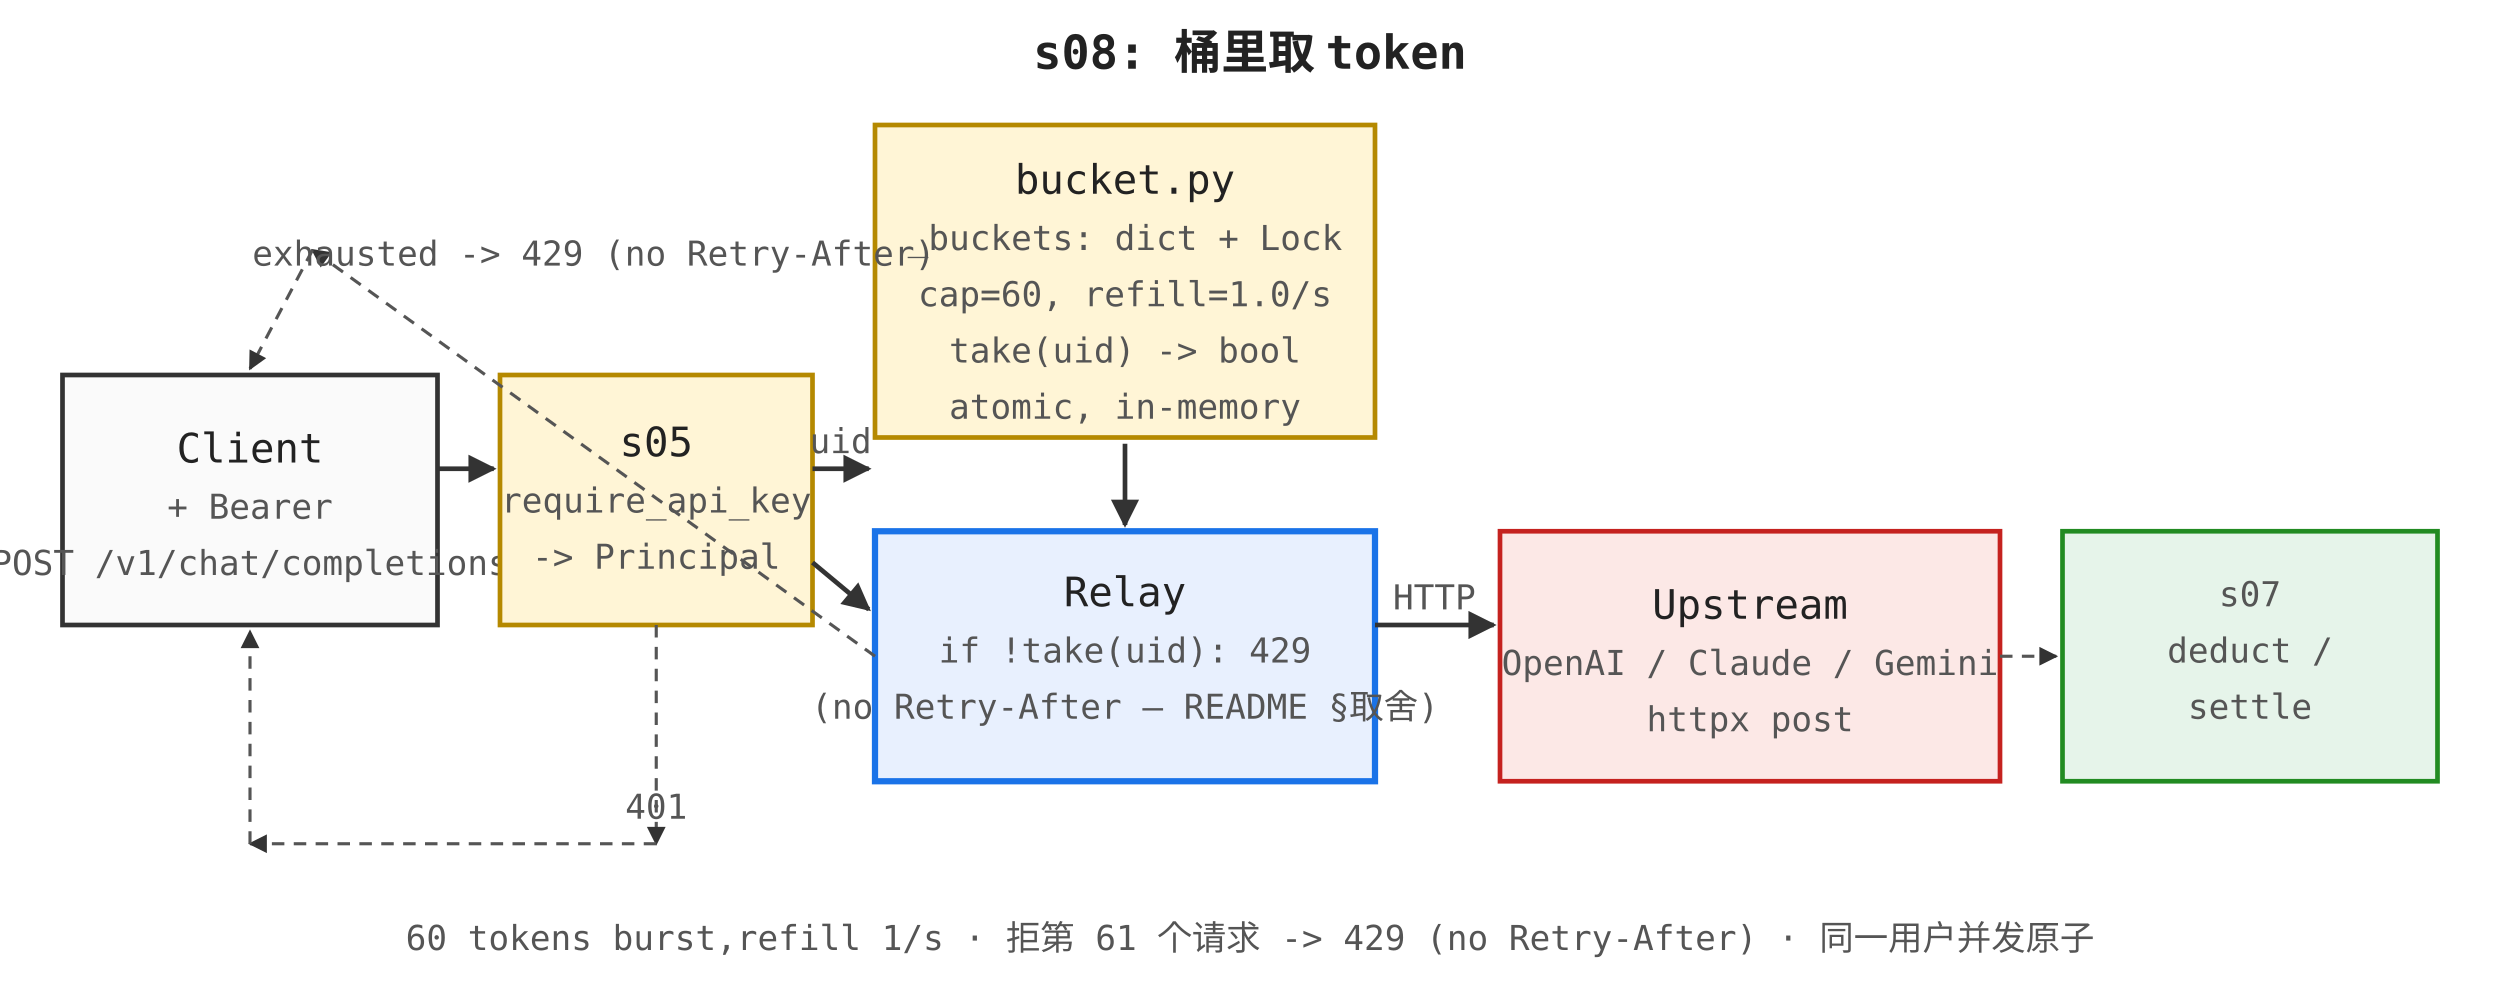
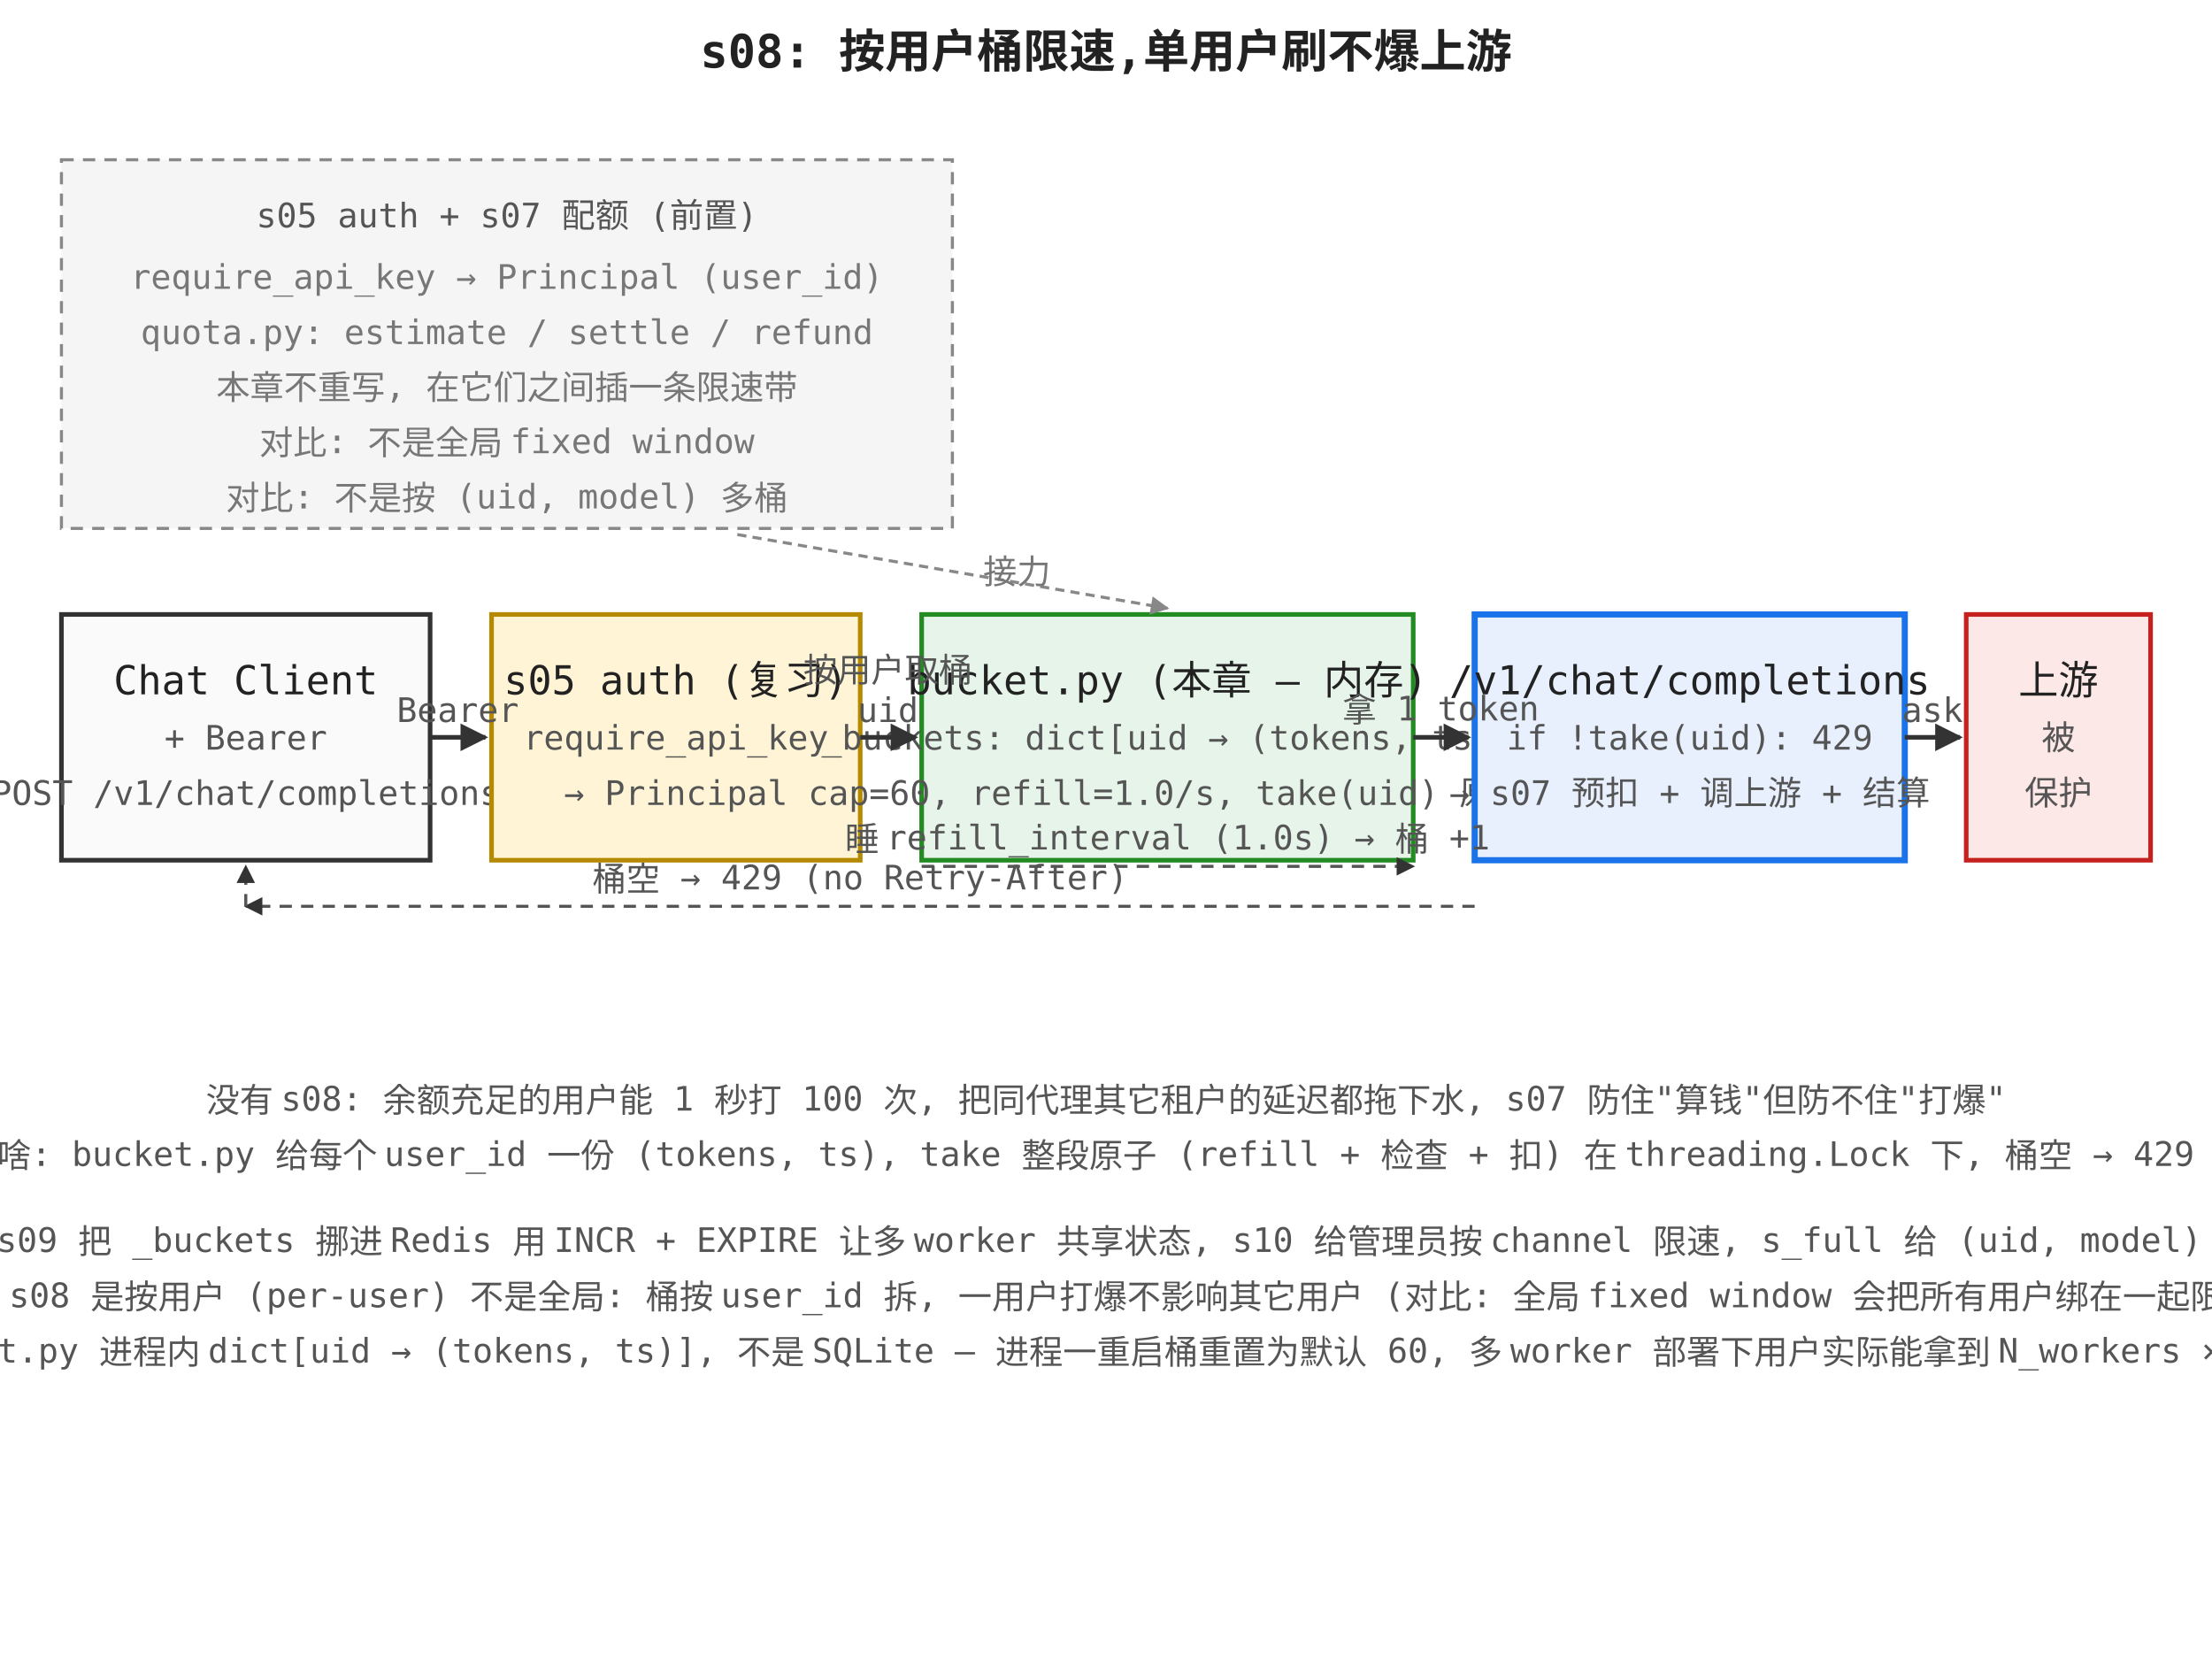
- <svg xmlns="http://www.w3.org/2000/svg" viewBox="0 0 800 320" font-family="monospace">
+ <svg xmlns="http://www.w3.org/2000/svg" viewBox="0 0 720 540" font-family="monospace">
  <style>
    .client     { fill: #fafafa; stroke: #333;    stroke-width: 1.5; }
    .gateway    { fill: #e8f0fe; stroke: #1a73e8; stroke-width: 2;   }
    .middleware { fill: #fff5d6; stroke: #b58900; stroke-width: 1.5; }
    .storage    { fill: #e6f4ea; stroke: #228b22; stroke-width: 1.5; }
    .upstream   { fill: #fce8e6; stroke: #c5221f; stroke-width: 1.5; }
+     .reference  { fill: #f5f5f5; stroke: #888;    stroke-width: 1; stroke-dasharray: 4 3; }
    .title      { font-size: 15px; font-weight: bold; fill: #222; }
    .label      { font-size: 13px; fill: #222; }
    .small      { font-size: 11px; fill: #555; }
+     .refsmall   { font-size: 11px; fill: #777; }
    .arrow      { stroke: #333; stroke-width: 1.5; fill: none; marker-end: url(#arrow); }
    .arrowR     { stroke: #555; stroke-width: 1;   fill: none; marker-end: url(#arrow); stroke-dasharray: 4 3; }
+     .arrowRef   { stroke: #888; stroke-width: 1;   fill: none; marker-end: url(#arrowRef); stroke-dasharray: 3 2; }
  </style>
  <defs>
    <marker id="arrow" viewBox="0 0 10 10" refX="9" refY="5" markerWidth="6" markerHeight="6" orient="auto">
      <path d="M0,0 L10,5 L0,10 z" fill="#333" />
    </marker>
+     <marker id="arrowRef" viewBox="0 0 10 10" refX="9" refY="5" markerWidth="6" markerHeight="6" orient="auto">
+       <path d="M0,0 L10,5 L0,10 z" fill="#888" />
+     </marker>
  </defs>
-   <text x="400" y="22" text-anchor="middle" class="title">s08: 桶里取 token</text>
-   <rect class="client" x="20" y="120" width="120" height="80" />
-   <text x="80" y="148" text-anchor="middle" class="label">Client</text>
-   <text x="80" y="166" text-anchor="middle" class="small">+ Bearer</text>
-   <text x="80" y="184" text-anchor="middle" class="small">POST /v1/chat/completions</text>
-   <rect class="middleware" x="160" y="120" width="100" height="80" />
-   <text x="210" y="146" text-anchor="middle" class="label">s05</text>
-   <text x="210" y="164" text-anchor="middle" class="small">require_api_key</text>
-   <text x="210" y="182" text-anchor="middle" class="small">-&gt; Principal</text>
-   <rect class="middleware" x="280" y="40" width="160" height="100" />
-   <text x="360" y="62" text-anchor="middle" class="label">bucket.py</text>
-   <text x="360" y="80" text-anchor="middle" class="small">_buckets: dict + Lock</text>
-   <text x="360" y="98" text-anchor="middle" class="small">cap=60, refill=1.0/s</text>
-   <text x="360" y="116" text-anchor="middle" class="small">take(uid) -&gt; bool</text>
-   <text x="360" y="134" text-anchor="middle" class="small">atomic, in-memory</text>
-   <rect class="gateway" x="280" y="170" width="160" height="80" />
-   <text x="360" y="194" text-anchor="middle" class="label">Relay</text>
-   <text x="360" y="212" text-anchor="middle" class="small">if !take(uid): 429</text>
-   <text x="360" y="230" text-anchor="middle" class="small">(no Retry-After — README §取舍)</text>
-   <rect class="upstream" x="480" y="170" width="160" height="80" />
-   <text x="560" y="198" text-anchor="middle" class="label">Upstream</text>
-   <text x="560" y="216" text-anchor="middle" class="small">OpenAI / Claude / Gemini</text>
-   <text x="560" y="234" text-anchor="middle" class="small">httpx post</text>
-   <rect class="storage" x="660" y="170" width="120" height="80" />
-   <text x="720" y="194" text-anchor="middle" class="small">s07</text>
-   <text x="720" y="212" text-anchor="middle" class="small">deduct /</text>
-   <text x="720" y="230" text-anchor="middle" class="small">settle</text>
-   <line class="arrow" x1="140" y1="150" x2="158" y2="150" />
-   <line class="arrow" x1="260" y1="150" x2="278" y2="150" />
-   <text x="269" y="145" text-anchor="middle" class="small">uid</text>
-   <line class="arrow" x1="260" y1="180" x2="278" y2="195" />
-   <line class="arrowR" x1="210" y1="200" x2="210" y2="270" stroke="#c5221f" />
-   <line class="arrowR" x1="210" y1="270" x2="80" y2="270" stroke="#c5221f" />
-   <line class="arrowR" x1="80" y1="270" x2="80" y2="202" stroke="#c5221f" />
-   <text x="210" y="262" text-anchor="middle" class="small" fill="#c5221f">401</text>
-   <line class="arrow" x1="360" y1="142" x2="360" y2="168" />
-   <line class="arrowR" x1="280" y1="210" x2="100" y2="80" stroke="#b58900" />
-   <line class="arrowR" x1="100" y1="80" x2="80" y2="118" stroke="#b58900" />
-   <text x="190" y="85" text-anchor="middle" class="small" fill="#b58900">exhausted -&gt; 429 (no Retry-After)</text>
-   <line class="arrow" x1="440" y1="200" x2="478" y2="200" />
-   <text x="459" y="195" text-anchor="middle" class="small">HTTP</text>
-   <line class="arrowR" x1="640" y1="210" x2="658" y2="210" />
-   <text x="400" y="304" text-anchor="middle" class="small">60 tokens burst,refill 1/s · 拒第 61 个请求 -&gt; 429 (no Retry-After) · 同一用户并发原子</text>
+   <text x="360" y="22" text-anchor="middle" class="title">s08: 按用户桶限速,单用户刷不爆上游</text>
+   <rect class="reference" x="20" y="52" width="290" height="120" />
+   <text x="165" y="74" text-anchor="middle" class="small" fill="#555">s05 auth + s07 配额 (前置)</text>
+   <text x="165" y="94" text-anchor="middle" class="refsmall">require_api_key → Principal (user_id)</text>
+   <text x="165" y="112" text-anchor="middle" class="refsmall">quota.py: estimate / settle / refund</text>
+   <text x="165" y="130" text-anchor="middle" class="refsmall">本章不重写, 在它们之间插一条限速带</text>
+   <text x="165" y="148" text-anchor="middle" class="refsmall">对比: 不是全局 fixed window</text>
+   <text x="165" y="166" text-anchor="middle" class="refsmall">对比: 不是按 (uid, model) 多桶</text>
+   <rect class="client" x="20" y="200" width="120" height="80" />
+   <text x="80" y="226" text-anchor="middle" class="label">Chat Client</text>
+   <text x="80" y="244" text-anchor="middle" class="small">+ Bearer</text>
+   <text x="80" y="262" text-anchor="middle" class="small">POST /v1/chat/completions</text>
+   <rect class="middleware" x="160" y="200" width="120" height="80" />
+   <text x="220" y="226" text-anchor="middle" class="label">s05 auth (复习)</text>
+   <text x="220" y="244" text-anchor="middle" class="small">require_api_key</text>
+   <text x="220" y="262" text-anchor="middle" class="small">→ Principal</text>
+   <rect class="storage" x="300" y="200" width="160" height="80" />
+   <text x="380" y="226" text-anchor="middle" class="label">bucket.py (本章 — 内存)</text>
+   <text x="380" y="244" text-anchor="middle" class="small">_buckets: dict[uid → (tokens, ts)]</text>
+   <text x="380" y="262" text-anchor="middle" class="small">cap=60, refill=1.0/s, take(uid) 原子</text>
+   <rect class="gateway" x="480" y="200" width="140" height="80" />
+   <text x="550" y="226" text-anchor="middle" class="label">/v1/chat/completions</text>
+   <text x="550" y="244" text-anchor="middle" class="small">if !take(uid): 429</text>
+   <text x="550" y="262" text-anchor="middle" class="small">→ s07 预扣 + 调上游 + 结算</text>
+   <rect class="upstream" x="640" y="200" width="60" height="80" />
+   <text x="670" y="226" text-anchor="middle" class="label">上游</text>
+   <text x="670" y="244" text-anchor="middle" class="small">被</text>
+   <text x="670" y="262" text-anchor="middle" class="small">保护</text>
+   <line class="arrow" x1="140" y1="240" x2="158" y2="240" />
+   <text x="149" y="235" text-anchor="middle" class="small">Bearer</text>
+   <line class="arrow" x1="280" y1="240" x2="298" y2="240" />
+   <text x="289" y="235" text-anchor="middle" class="small">uid</text>
+   <text x="289" y="222" text-anchor="middle" class="small">按用户取桶</text>
+   <line class="arrow" x1="460" y1="240" x2="478" y2="240" />
+   <text x="469" y="235" text-anchor="middle" class="small">拿 1 token</text>
+   <line class="arrow" x1="620" y1="240" x2="638" y2="240" />
+   <text x="629" y="235" text-anchor="middle" class="small">ask</text>
+   <line class="arrowR" x1="480" y1="295" x2="80" y2="295" stroke="#b58900" />
+   <line class="arrowR" x1="80" y1="295" x2="80" y2="282" stroke="#b58900" />
+   <text x="280" y="290" text-anchor="middle" class="small" fill="#b58900">桶空 → 429 (no Retry-After)</text>
+   <line class="arrowR" x1="300" y1="282" x2="460" y2="282" />
+   <text x="380" y="277" text-anchor="middle" class="small" fill="#228b22">睡 refill_interval (1.0s) → 桶 +1</text>
+   <line class="arrowRef" x1="240" y1="174" x2="380" y2="198" />
+   <text x="320" y="190" text-anchor="start" class="refsmall">接力</text>
+   <text x="360" y="362" text-anchor="middle" class="small">没有 s08: 余额充足的用户能 1 秒打 100 次, 把同代理其它租户的延迟都拖下水, s07 防住"算钱"但防不住"打爆"</text>
+   <text x="360" y="380" text-anchor="middle" class="small">本章做了啥: bucket.py 给每个 user_id 一份 (tokens, ts), take 整段原子 (refill + 检查 + 扣) 在 threading.Lock 下, 桶空 → 429 不打上游</text>
+   <text x="360" y="408" text-anchor="middle" class="small">后续接力: s09 把 _buckets 挪进 Redis 用 INCR + EXPIRE 让多 worker 共享状态, s10 给管理员按 channel 限速, s_full 给 (uid, model) 做细粒度桶</text>
+   <text x="360" y="426" text-anchor="middle" class="small">注意 s08 是按用户 (per-user) 不是全局: 桶按 user_id 拆, 一用户打爆不影响其它用户 (对比: 全局 fixed window 会把所有用户绑在一起限速)</text>
+   <text x="360" y="444" text-anchor="middle" class="small">桶状态走的是 bucket.py 进程内 dict[uid → (tokens, ts)], 不是 SQLite — 进程一重启桶重置为默认 60, 多 worker 部署下用户实际能拿到 N_workers × capacity 的突发</text>
</svg>
